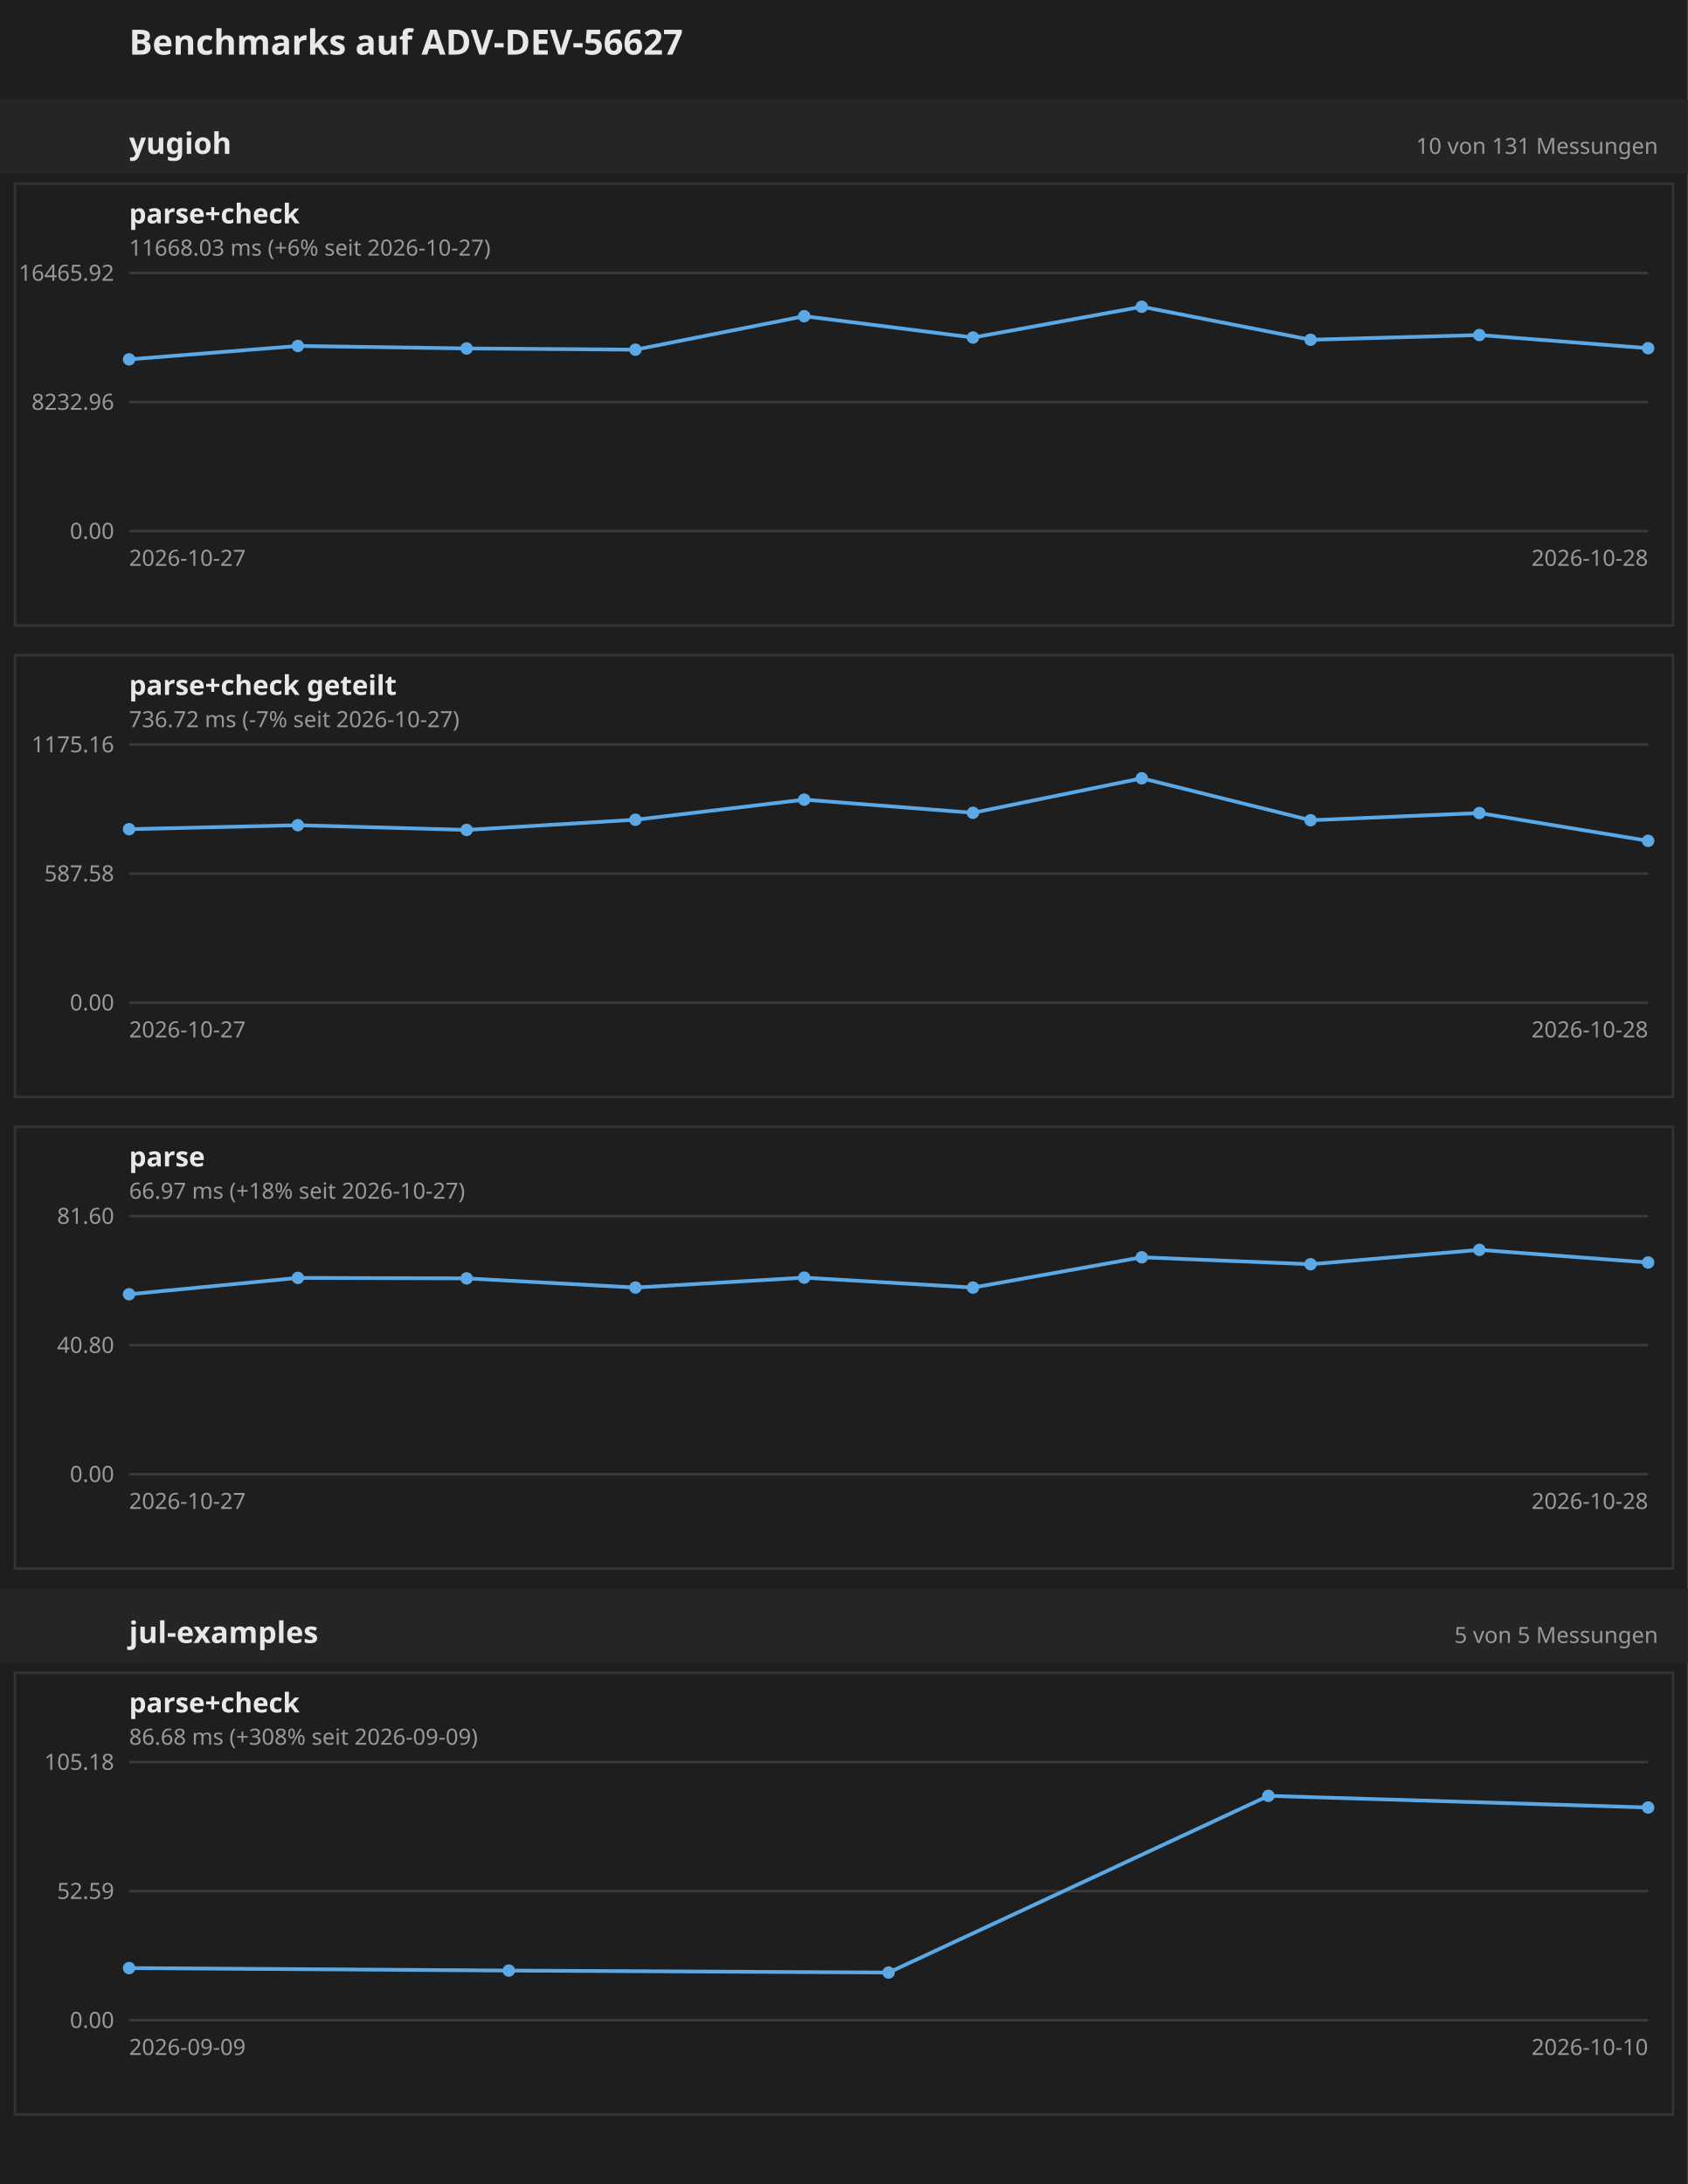
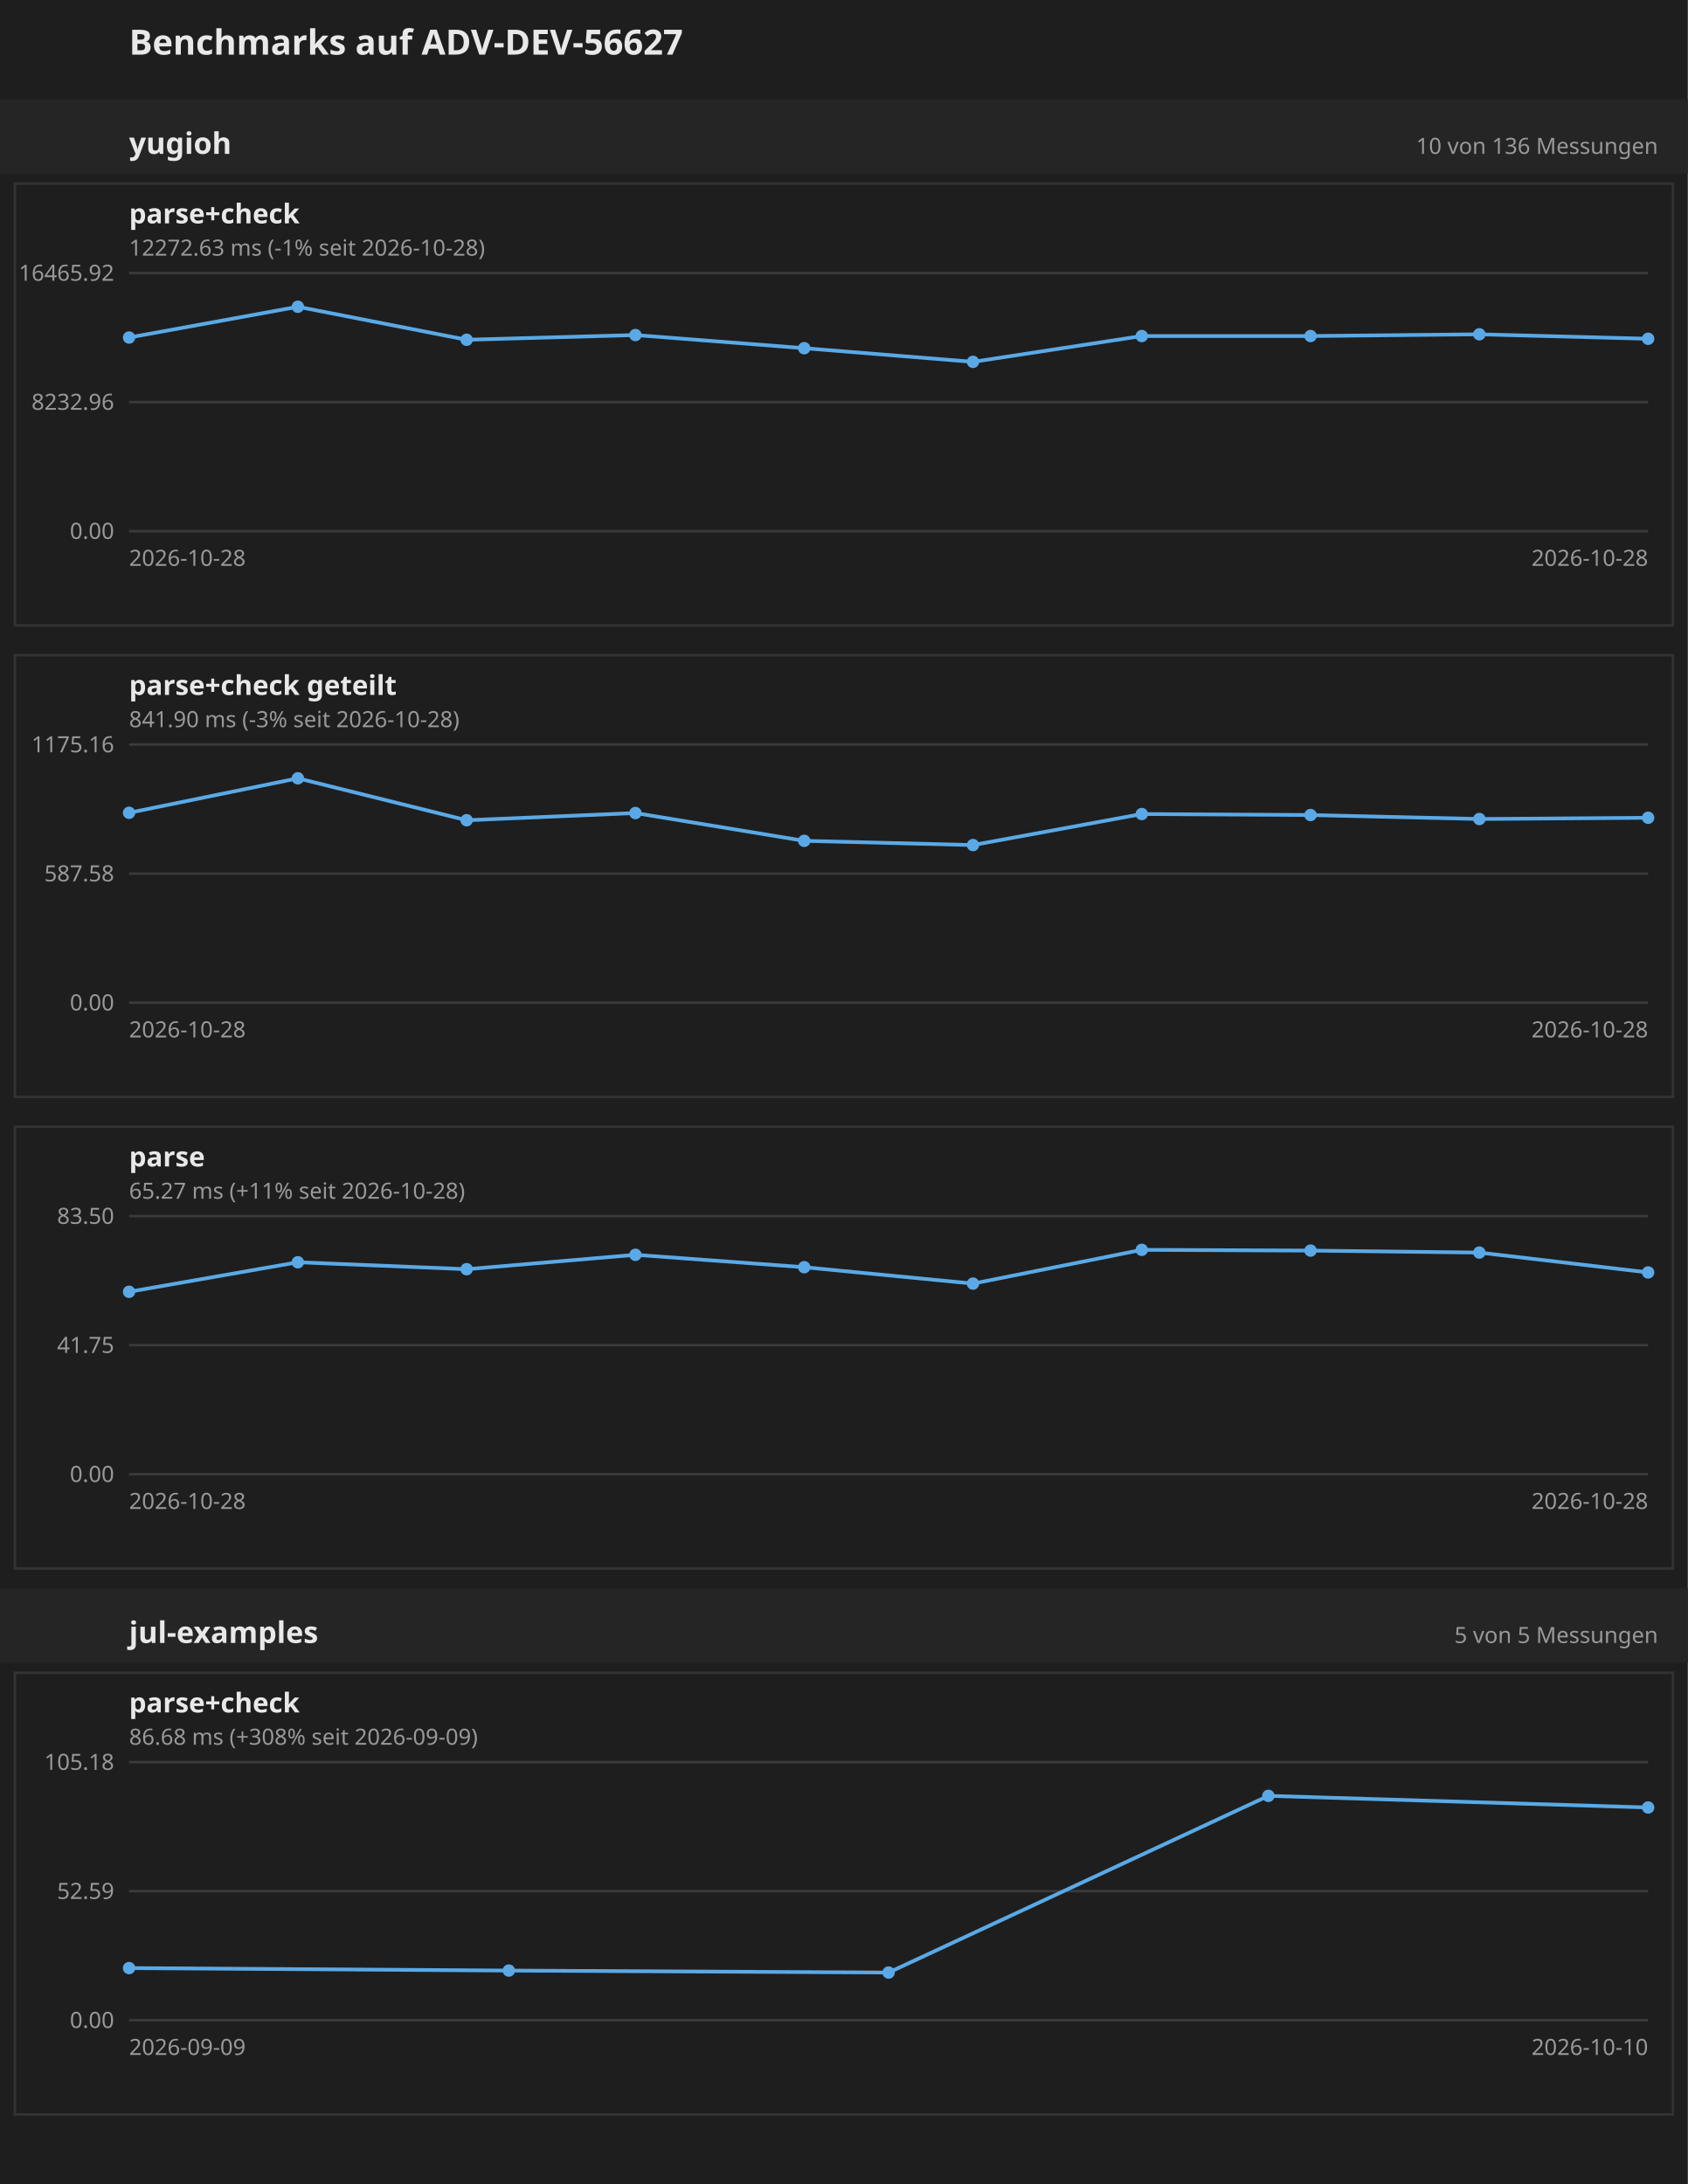
<svg xmlns="http://www.w3.org/2000/svg" width="680" height="880" font-family="sans-serif">
  <rect width="680" height="880" fill="#1e1e1e" />
  <text x="52" y="22" font-size="14" font-weight="bold" fill="#e8e8e8">Benchmarks auf ADV-DEV-56627</text>
  <g transform="translate(0 40)">
    <rect x="0" y="0" width="680" height="30" fill="#252525" />
    <text x="52" y="22" font-size="12" font-weight="bold" fill="#e8e8e8">yugioh</text>
-     <text x="668" y="22" text-anchor="end" font-size="9" fill="#999">10 von 131 Messungen</text>
+     <text x="668" y="22" text-anchor="end" font-size="9" fill="#999">10 von 136 Messungen</text>
    <g transform="translate(0 30)">
      <g transform="translate(0 0)">
        <rect x="6" y="4" width="668" height="178" fill="none" stroke="#333" />
        <text x="52" y="20" font-size="11" font-weight="bold" fill="#e8e8e8">parse+check</text>
-         <text x="52" y="33" font-size="9" fill="#999">11668.03 ms (+6% seit 2026-10-27)</text>
+         <text x="52" y="33" font-size="9" fill="#999">12272.63 ms (-1% seit 2026-10-28)</text>
        <line x1="52" y1="144.0" x2="664" y2="144.0" stroke="#3a3a3a" />
        <text x="46" y="144.0" text-anchor="end" dominant-baseline="middle" font-size="9" fill="#999">0.00</text>
        <line x1="52" y1="92.0" x2="664" y2="92.0" stroke="#3a3a3a" />
        <text x="46" y="92.0" text-anchor="end" dominant-baseline="middle" font-size="9" fill="#999">8232.96</text>
        <line x1="52" y1="40.0" x2="664" y2="40.0" stroke="#3a3a3a" />
        <text x="46" y="40.0" text-anchor="end" dominant-baseline="middle" font-size="9" fill="#999">16465.92</text>
-         <text x="52" y="158" font-size="9" fill="#999">2026-10-27</text>
+         <text x="52" y="158" font-size="9" fill="#999">2026-10-28</text>
        <text x="664" y="158" text-anchor="end" font-size="9" fill="#999">2026-10-28</text>
-         <polyline fill="none" stroke="#5aa9e6" stroke-width="1.5" points="52.0,74.8 120.0,69.4 188.0,70.4 256.0,70.9 324.0,57.4 392.0,66.0 460.0,53.6 528.0,66.9 596.0,65.0 664.0,70.3" />
-         <circle cx="52.0" cy="74.8" r="2.5" fill="#5aa9e6" />
-         <circle cx="120.0" cy="69.4" r="2.5" fill="#5aa9e6" />
-         <circle cx="188.0" cy="70.4" r="2.5" fill="#5aa9e6" />
-         <circle cx="256.0" cy="70.9" r="2.5" fill="#5aa9e6" />
-         <circle cx="324.0" cy="57.4" r="2.5" fill="#5aa9e6" />
-         <circle cx="392.0" cy="66.0" r="2.5" fill="#5aa9e6" />
-         <circle cx="460.0" cy="53.6" r="2.5" fill="#5aa9e6" />
-         <circle cx="528.0" cy="66.9" r="2.5" fill="#5aa9e6" />
-         <circle cx="596.0" cy="65.0" r="2.5" fill="#5aa9e6" />
-         <circle cx="664.0" cy="70.3" r="2.5" fill="#5aa9e6" />
+         <polyline fill="none" stroke="#5aa9e6" stroke-width="1.5" points="52.0,66.0 120.0,53.6 188.0,66.9 256.0,65.0 324.0,70.3 392.0,75.8 460.0,65.4 528.0,65.4 596.0,64.7 664.0,66.5" />
+         <circle cx="52.0" cy="66.0" r="2.5" fill="#5aa9e6" />
+         <circle cx="120.0" cy="53.6" r="2.5" fill="#5aa9e6" />
+         <circle cx="188.0" cy="66.9" r="2.5" fill="#5aa9e6" />
+         <circle cx="256.0" cy="65.0" r="2.5" fill="#5aa9e6" />
+         <circle cx="324.0" cy="70.3" r="2.5" fill="#5aa9e6" />
+         <circle cx="392.0" cy="75.8" r="2.5" fill="#5aa9e6" />
+         <circle cx="460.0" cy="65.4" r="2.5" fill="#5aa9e6" />
+         <circle cx="528.0" cy="65.4" r="2.5" fill="#5aa9e6" />
+         <circle cx="596.0" cy="64.7" r="2.5" fill="#5aa9e6" />
+         <circle cx="664.0" cy="66.5" r="2.5" fill="#5aa9e6" />
      </g>
      <g transform="translate(0 190)">
        <rect x="6" y="4" width="668" height="178" fill="none" stroke="#333" />
        <text x="52" y="20" font-size="11" font-weight="bold" fill="#e8e8e8">parse+check geteilt</text>
-         <text x="52" y="33" font-size="9" fill="#999">736.72 ms (-7% seit 2026-10-27)</text>
+         <text x="52" y="33" font-size="9" fill="#999">841.90 ms (-3% seit 2026-10-28)</text>
        <line x1="52" y1="144.0" x2="664" y2="144.0" stroke="#3a3a3a" />
        <text x="46" y="144.0" text-anchor="end" dominant-baseline="middle" font-size="9" fill="#999">0.00</text>
        <line x1="52" y1="92.0" x2="664" y2="92.0" stroke="#3a3a3a" />
        <text x="46" y="92.0" text-anchor="end" dominant-baseline="middle" font-size="9" fill="#999">587.58</text>
        <line x1="52" y1="40.0" x2="664" y2="40.0" stroke="#3a3a3a" />
        <text x="46" y="40.0" text-anchor="end" dominant-baseline="middle" font-size="9" fill="#999">1175.16</text>
-         <text x="52" y="158" font-size="9" fill="#999">2026-10-27</text>
+         <text x="52" y="158" font-size="9" fill="#999">2026-10-28</text>
        <text x="664" y="158" text-anchor="end" font-size="9" fill="#999">2026-10-28</text>
-         <polyline fill="none" stroke="#5aa9e6" stroke-width="1.5" points="52.0,74.1 120.0,72.5 188.0,74.4 256.0,70.3 324.0,62.2 392.0,67.5 460.0,53.6 528.0,70.5 596.0,67.6 664.0,78.8" />
-         <circle cx="52.0" cy="74.1" r="2.5" fill="#5aa9e6" />
-         <circle cx="120.0" cy="72.5" r="2.5" fill="#5aa9e6" />
-         <circle cx="188.0" cy="74.4" r="2.5" fill="#5aa9e6" />
-         <circle cx="256.0" cy="70.3" r="2.5" fill="#5aa9e6" />
-         <circle cx="324.0" cy="62.2" r="2.5" fill="#5aa9e6" />
-         <circle cx="392.0" cy="67.5" r="2.5" fill="#5aa9e6" />
-         <circle cx="460.0" cy="53.6" r="2.5" fill="#5aa9e6" />
-         <circle cx="528.0" cy="70.5" r="2.5" fill="#5aa9e6" />
-         <circle cx="596.0" cy="67.6" r="2.5" fill="#5aa9e6" />
-         <circle cx="664.0" cy="78.8" r="2.5" fill="#5aa9e6" />
+         <polyline fill="none" stroke="#5aa9e6" stroke-width="1.5" points="52.0,67.5 120.0,53.6 188.0,70.5 256.0,67.6 324.0,78.8 392.0,80.5 460.0,68.0 528.0,68.4 596.0,70.0 664.0,69.5" />
+         <circle cx="52.0" cy="67.5" r="2.5" fill="#5aa9e6" />
+         <circle cx="120.0" cy="53.6" r="2.5" fill="#5aa9e6" />
+         <circle cx="188.0" cy="70.5" r="2.5" fill="#5aa9e6" />
+         <circle cx="256.0" cy="67.6" r="2.5" fill="#5aa9e6" />
+         <circle cx="324.0" cy="78.8" r="2.5" fill="#5aa9e6" />
+         <circle cx="392.0" cy="80.5" r="2.5" fill="#5aa9e6" />
+         <circle cx="460.0" cy="68.0" r="2.5" fill="#5aa9e6" />
+         <circle cx="528.0" cy="68.4" r="2.5" fill="#5aa9e6" />
+         <circle cx="596.0" cy="70.0" r="2.5" fill="#5aa9e6" />
+         <circle cx="664.0" cy="69.5" r="2.5" fill="#5aa9e6" />
      </g>
      <g transform="translate(0 380)">
        <rect x="6" y="4" width="668" height="178" fill="none" stroke="#333" />
        <text x="52" y="20" font-size="11" font-weight="bold" fill="#e8e8e8">parse</text>
-         <text x="52" y="33" font-size="9" fill="#999">66.97 ms (+18% seit 2026-10-27)</text>
+         <text x="52" y="33" font-size="9" fill="#999">65.27 ms (+11% seit 2026-10-28)</text>
        <line x1="52" y1="144.0" x2="664" y2="144.0" stroke="#3a3a3a" />
        <text x="46" y="144.0" text-anchor="end" dominant-baseline="middle" font-size="9" fill="#999">0.00</text>
        <line x1="52" y1="92.0" x2="664" y2="92.0" stroke="#3a3a3a" />
-         <text x="46" y="92.0" text-anchor="end" dominant-baseline="middle" font-size="9" fill="#999">40.80</text>
+         <text x="46" y="92.0" text-anchor="end" dominant-baseline="middle" font-size="9" fill="#999">41.75</text>
        <line x1="52" y1="40.0" x2="664" y2="40.0" stroke="#3a3a3a" />
-         <text x="46" y="40.0" text-anchor="end" dominant-baseline="middle" font-size="9" fill="#999">81.60</text>
-         <text x="52" y="158" font-size="9" fill="#999">2026-10-27</text>
+         <text x="46" y="40.0" text-anchor="end" dominant-baseline="middle" font-size="9" fill="#999">83.50</text>
+         <text x="52" y="158" font-size="9" fill="#999">2026-10-28</text>
        <text x="664" y="158" text-anchor="end" font-size="9" fill="#999">2026-10-28</text>
-         <polyline fill="none" stroke="#5aa9e6" stroke-width="1.5" points="52.0,71.5 120.0,64.9 188.0,65.1 256.0,68.8 324.0,64.8 392.0,68.8 460.0,56.6 528.0,59.4 596.0,53.6 664.0,58.7" />
-         <circle cx="52.0" cy="71.5" r="2.5" fill="#5aa9e6" />
-         <circle cx="120.0" cy="64.9" r="2.5" fill="#5aa9e6" />
-         <circle cx="188.0" cy="65.1" r="2.5" fill="#5aa9e6" />
-         <circle cx="256.0" cy="68.8" r="2.5" fill="#5aa9e6" />
-         <circle cx="324.0" cy="64.8" r="2.5" fill="#5aa9e6" />
-         <circle cx="392.0" cy="68.8" r="2.5" fill="#5aa9e6" />
-         <circle cx="460.0" cy="56.6" r="2.5" fill="#5aa9e6" />
-         <circle cx="528.0" cy="59.4" r="2.5" fill="#5aa9e6" />
-         <circle cx="596.0" cy="53.6" r="2.5" fill="#5aa9e6" />
-         <circle cx="664.0" cy="58.7" r="2.5" fill="#5aa9e6" />
+         <polyline fill="none" stroke="#5aa9e6" stroke-width="1.5" points="52.0,70.5 120.0,58.6 188.0,61.4 256.0,55.6 324.0,60.6 392.0,67.2 460.0,53.6 528.0,53.9 596.0,54.7 664.0,62.7" />
+         <circle cx="52.0" cy="70.5" r="2.5" fill="#5aa9e6" />
+         <circle cx="120.0" cy="58.6" r="2.5" fill="#5aa9e6" />
+         <circle cx="188.0" cy="61.4" r="2.5" fill="#5aa9e6" />
+         <circle cx="256.0" cy="55.6" r="2.5" fill="#5aa9e6" />
+         <circle cx="324.0" cy="60.6" r="2.5" fill="#5aa9e6" />
+         <circle cx="392.0" cy="67.2" r="2.5" fill="#5aa9e6" />
+         <circle cx="460.0" cy="53.6" r="2.5" fill="#5aa9e6" />
+         <circle cx="528.0" cy="53.9" r="2.5" fill="#5aa9e6" />
+         <circle cx="596.0" cy="54.7" r="2.5" fill="#5aa9e6" />
+         <circle cx="664.0" cy="62.7" r="2.5" fill="#5aa9e6" />
      </g>
    </g>
  </g>
  <g transform="translate(0 640)">
    <rect x="0" y="0" width="680" height="30" fill="#252525" />
    <text x="52" y="22" font-size="12" font-weight="bold" fill="#e8e8e8">jul-examples</text>
    <text x="668" y="22" text-anchor="end" font-size="9" fill="#999">5 von 5 Messungen</text>
    <g transform="translate(0 30)">
      <g transform="translate(0 0)">
        <rect x="6" y="4" width="668" height="178" fill="none" stroke="#333" />
        <text x="52" y="20" font-size="11" font-weight="bold" fill="#e8e8e8">parse+check</text>
        <text x="52" y="33" font-size="9" fill="#999">86.68 ms (+308% seit 2026-09-09)</text>
        <line x1="52" y1="144.0" x2="664" y2="144.0" stroke="#3a3a3a" />
        <text x="46" y="144.0" text-anchor="end" dominant-baseline="middle" font-size="9" fill="#999">0.00</text>
        <line x1="52" y1="92.0" x2="664" y2="92.0" stroke="#3a3a3a" />
        <text x="46" y="92.0" text-anchor="end" dominant-baseline="middle" font-size="9" fill="#999">52.59</text>
        <line x1="52" y1="40.0" x2="664" y2="40.0" stroke="#3a3a3a" />
        <text x="46" y="40.0" text-anchor="end" dominant-baseline="middle" font-size="9" fill="#999">105.18</text>
        <text x="52" y="158" font-size="9" fill="#999">2026-09-09</text>
        <text x="664" y="158" text-anchor="end" font-size="9" fill="#999">2026-10-10</text>
        <polyline fill="none" stroke="#5aa9e6" stroke-width="1.5" points="52.0,123.0 205.0,124.0 358.0,124.8 511.0,53.6 664.0,58.3" />
        <circle cx="52.0" cy="123.0" r="2.5" fill="#5aa9e6" />
        <circle cx="205.0" cy="124.0" r="2.5" fill="#5aa9e6" />
        <circle cx="358.0" cy="124.8" r="2.5" fill="#5aa9e6" />
        <circle cx="511.0" cy="53.6" r="2.5" fill="#5aa9e6" />
        <circle cx="664.0" cy="58.3" r="2.5" fill="#5aa9e6" />
      </g>
    </g>
  </g>
</svg>
